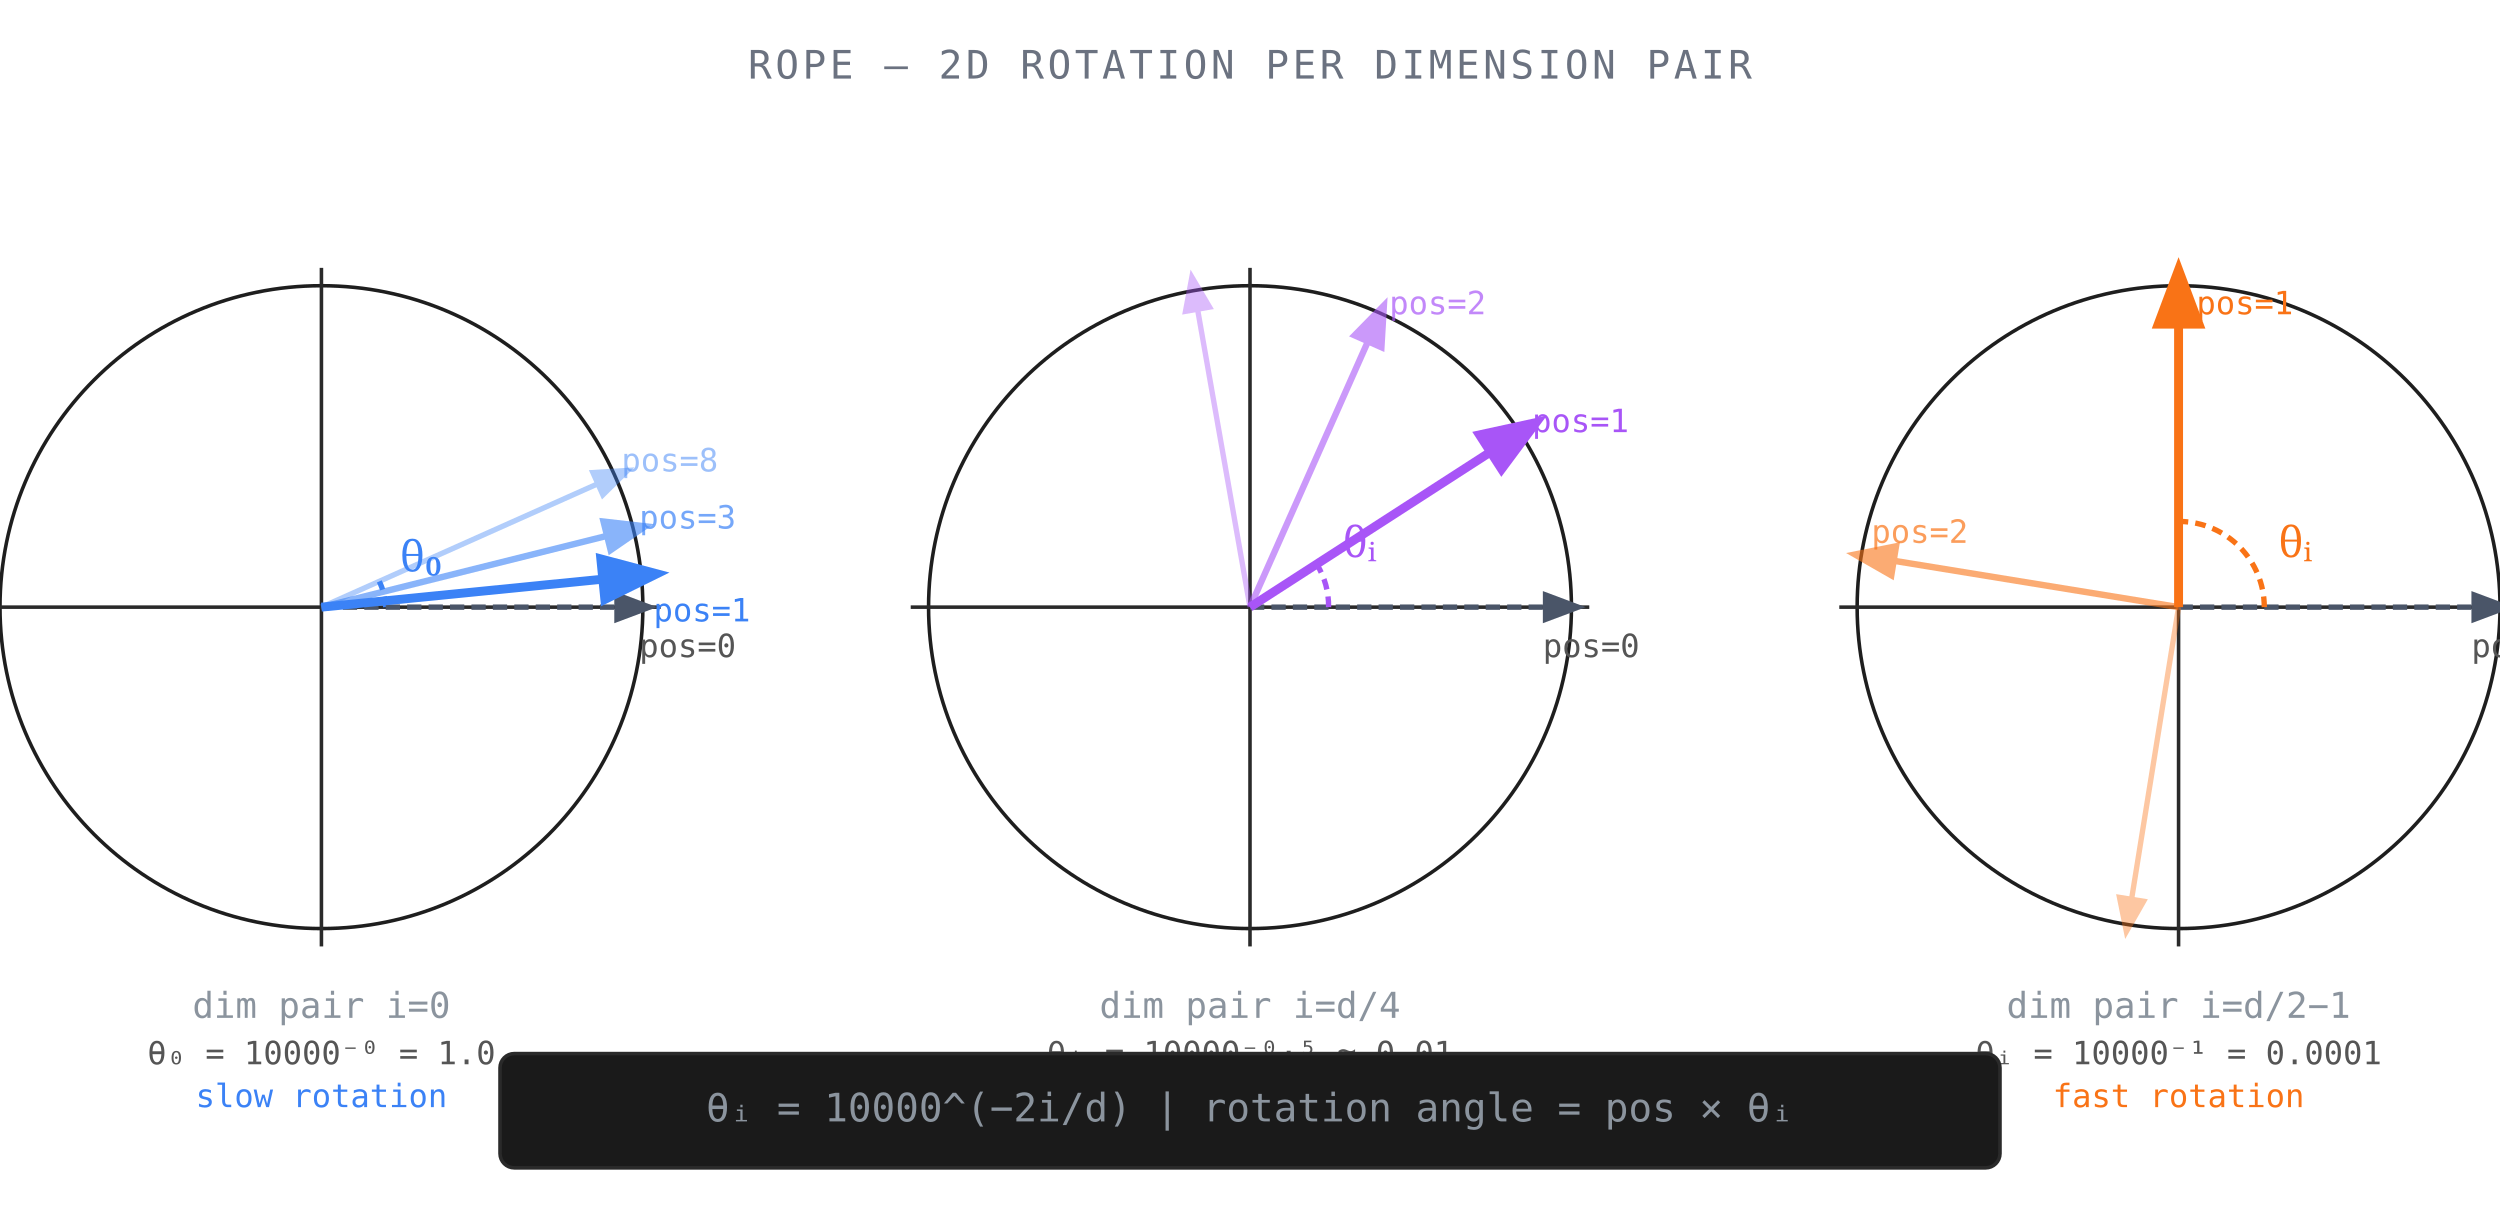
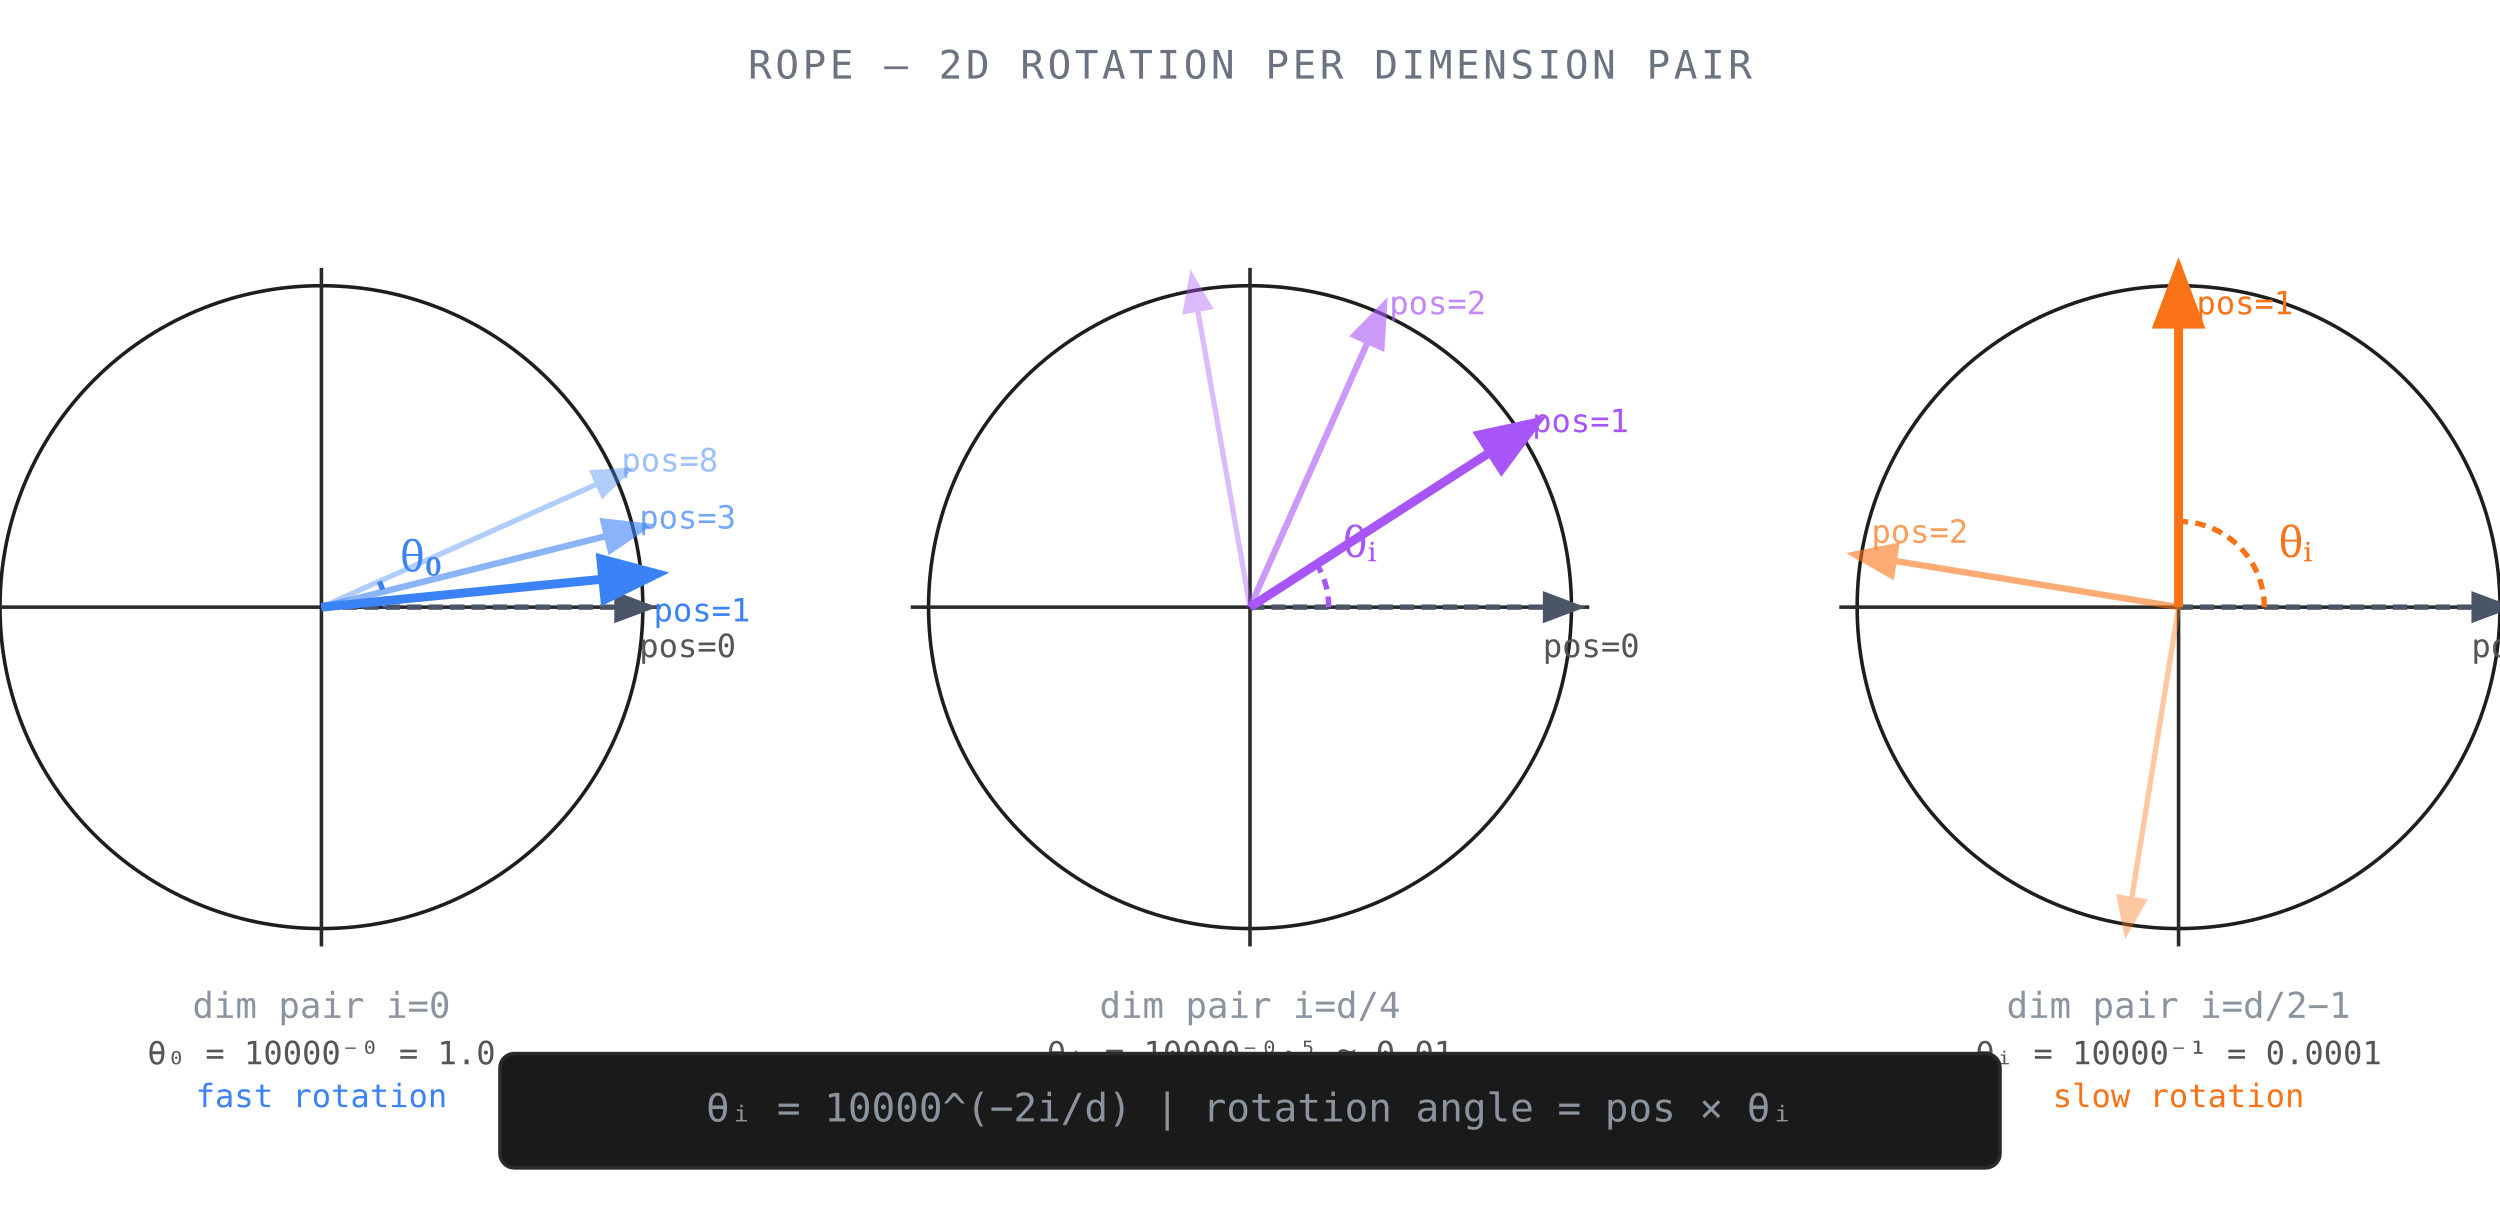
<svg xmlns="http://www.w3.org/2000/svg" viewBox="0 0 700 340" width="700" height="340" style="background:#111111;">
  <defs>
    <marker id="ah1" markerWidth="8" markerHeight="8" refX="4" refY="3" orient="auto">
      <path d="M0,0 L0,6 L8,3 z" fill="#3b82f6" />
    </marker>
    <marker id="ah2" markerWidth="8" markerHeight="8" refX="4" refY="3" orient="auto">
      <path d="M0,0 L0,6 L8,3 z" fill="#a855f7" />
    </marker>
    <marker id="ah3" markerWidth="8" markerHeight="8" refX="4" refY="3" orient="auto">
      <path d="M0,0 L0,6 L8,3 z" fill="#f97316" />
    </marker>
    <marker id="ahg" markerWidth="8" markerHeight="8" refX="4" refY="3" orient="auto">
      <path d="M0,0 L0,6 L8,3 z" fill="#4a5568" />
    </marker>
  </defs>
  <text x="350" y="22" text-anchor="middle" font-family="'JetBrains Mono',monospace" font-size="11" fill="#6b7280" letter-spacing="1">ROPE — 2D ROTATION PER DIMENSION PAIR</text>
  <g transform="translate(90,170)">
    <circle cx="0" cy="0" r="90" fill="none" stroke="#1e1e1e" stroke-width="1" />
    <line x1="-95" y1="0" x2="95" y2="0" stroke="#2a2a2a" stroke-width="1" />
    <line x1="0" y1="-95" x2="0" y2="95" stroke="#2a2a2a" stroke-width="1" />
    <path d="M 18 0 A 18 18 0 0 0 16.2 -7.2" fill="none" stroke="#3b82f6" stroke-width="1.5" stroke-dasharray="3,2" />
    <line x1="0" y1="0" x2="88" y2="0" stroke="#4a5568" stroke-width="1.5" stroke-dasharray="4,2" marker-end="url(#ahg)" />
    <line x1="0" y1="0" x2="87.5" y2="-8.7" stroke="#3b82f6" stroke-width="2.5" marker-end="url(#ah1)" />
    <line x1="0" y1="0" x2="86.1" y2="-21.5" stroke="#3b82f6" stroke-width="1.8" marker-end="url(#ah1)" opacity="0.6" />
    <line x1="0" y1="0" x2="82.2" y2="-36.7" stroke="#3b82f6" stroke-width="1.5" marker-end="url(#ah1)" opacity="0.4" />
    <text x="93" y="4" font-family="monospace" font-size="9" fill="#3b82f6">pos=1</text>
    <text x="89" y="-22" font-family="monospace" font-size="9" fill="#3b82f6" opacity="0.7">pos=3</text>
    <text x="84" y="-38" font-family="monospace" font-size="9" fill="#3b82f6" opacity="0.5">pos=8</text>
    <text x="89" y="14" font-family="monospace" font-size="9" fill="#555">pos=0</text>
    <text x="22" y="-10" font-family="serif" font-size="12" fill="#3b82f6">θ₀</text>
    <text x="0" y="115" text-anchor="middle" font-family="monospace" font-size="10" fill="#8b949e">dim pair i=0</text>
    <text x="0" y="128" text-anchor="middle" font-family="monospace" font-size="9" fill="#555">θ₀ = 10000⁻⁰ = 1.0</text>
-     <text x="0" y="140" text-anchor="middle" font-family="monospace" font-size="9" fill="#3b82f6">slow rotation</text>
+     <text x="0" y="140" text-anchor="middle" font-family="monospace" font-size="9" fill="#3b82f6">fast rotation</text>
  </g>
  <g transform="translate(350,170)">
    <circle cx="0" cy="0" r="90" fill="none" stroke="#1e1e1e" stroke-width="1" />
    <line x1="-95" y1="0" x2="95" y2="0" stroke="#2a2a2a" stroke-width="1" />
    <line x1="0" y1="-95" x2="0" y2="95" stroke="#2a2a2a" stroke-width="1" />
    <line x1="0" y1="0" x2="88" y2="0" stroke="#4a5568" stroke-width="1.5" stroke-dasharray="4,2" marker-end="url(#ahg)" />
    <line x1="0" y1="0" x2="74.7" y2="-48.2" stroke="#a855f7" stroke-width="2.5" marker-end="url(#ah2)" />
    <line x1="0" y1="0" x2="35.6" y2="-80.2" stroke="#a855f7" stroke-width="1.8" marker-end="url(#ah2)" opacity="0.6" />
    <line x1="0" y1="0" x2="-15.6" y2="-88.6" stroke="#a855f7" stroke-width="1.5" marker-end="url(#ah2)" opacity="0.4" />
    <path d="M 22 0 A 22 22 0 0 0 18.7 -12.0" fill="none" stroke="#a855f7" stroke-width="1.5" stroke-dasharray="3,2" />
    <text x="26" y="-14" font-family="serif" font-size="12" fill="#a855f7">θᵢ</text>
    <text x="82" y="14" font-family="monospace" font-size="9" fill="#555">pos=0</text>
    <text x="79" y="-49" font-family="monospace" font-size="9" fill="#a855f7">pos=1</text>
    <text x="39" y="-82" font-family="monospace" font-size="9" fill="#a855f7" opacity="0.7">pos=2</text>
    <text x="0" y="115" text-anchor="middle" font-family="monospace" font-size="10" fill="#8b949e">dim pair i=d/4</text>
    <text x="0" y="128" text-anchor="middle" font-family="monospace" font-size="9" fill="#555">θᵢ = 10000⁻⁰·⁵ ≈ 0.01</text>
    <text x="0" y="140" text-anchor="middle" font-family="monospace" font-size="9" fill="#a855f7">medium rotation</text>
  </g>
  <g transform="translate(610,170)">
    <circle cx="0" cy="0" r="90" fill="none" stroke="#1e1e1e" stroke-width="1" />
    <line x1="-95" y1="0" x2="95" y2="0" stroke="#2a2a2a" stroke-width="1" />
    <line x1="0" y1="-95" x2="0" y2="95" stroke="#2a2a2a" stroke-width="1" />
    <line x1="0" y1="0" x2="88" y2="0" stroke="#4a5568" stroke-width="1.5" stroke-dasharray="4,2" marker-end="url(#ahg)" />
    <line x1="0" y1="0" x2="0" y2="-88" stroke="#f97316" stroke-width="2.5" marker-end="url(#ah3)" />
    <line x1="0" y1="0" x2="-86" y2="-14" stroke="#f97316" stroke-width="1.8" marker-end="url(#ah3)" opacity="0.6" />
    <line x1="0" y1="0" x2="-14" y2="87" stroke="#f97316" stroke-width="1.5" marker-end="url(#ah3)" opacity="0.4" />
    <path d="M 24 0 A 24 24 0 0 0 0.4 -24" fill="none" stroke="#f97316" stroke-width="1.5" stroke-dasharray="3,2" />
    <text x="28" y="-14" font-family="serif" font-size="12" fill="#f97316">θᵢ</text>
    <text x="82" y="14" font-family="monospace" font-size="9" fill="#555">pos=0</text>
    <text x="5" y="-82" font-family="monospace" font-size="9" fill="#f97316">pos=1</text>
    <text x="-86" y="-18" font-family="monospace" font-size="9" fill="#f97316" opacity="0.7">pos=2</text>
    <text x="0" y="115" text-anchor="middle" font-family="monospace" font-size="10" fill="#8b949e">dim pair i=d/2−1</text>
    <text x="0" y="128" text-anchor="middle" font-family="monospace" font-size="9" fill="#555">θᵢ = 10000⁻¹ = 0.0001</text>
-     <text x="0" y="140" text-anchor="middle" font-family="monospace" font-size="9" fill="#f97316">fast rotation</text>
+     <text x="0" y="140" text-anchor="middle" font-family="monospace" font-size="9" fill="#f97316">slow rotation</text>
  </g>
  <rect x="140" y="295" width="420" height="32" rx="4" fill="#1a1a1a" stroke="#2a2a2a" />
  <text x="350" y="314" text-anchor="middle" font-family="'JetBrains Mono',monospace" font-size="11" fill="#8b949e">θᵢ = 10000^(−2i/d)   |   rotation angle = pos × θᵢ</text>
</svg>
